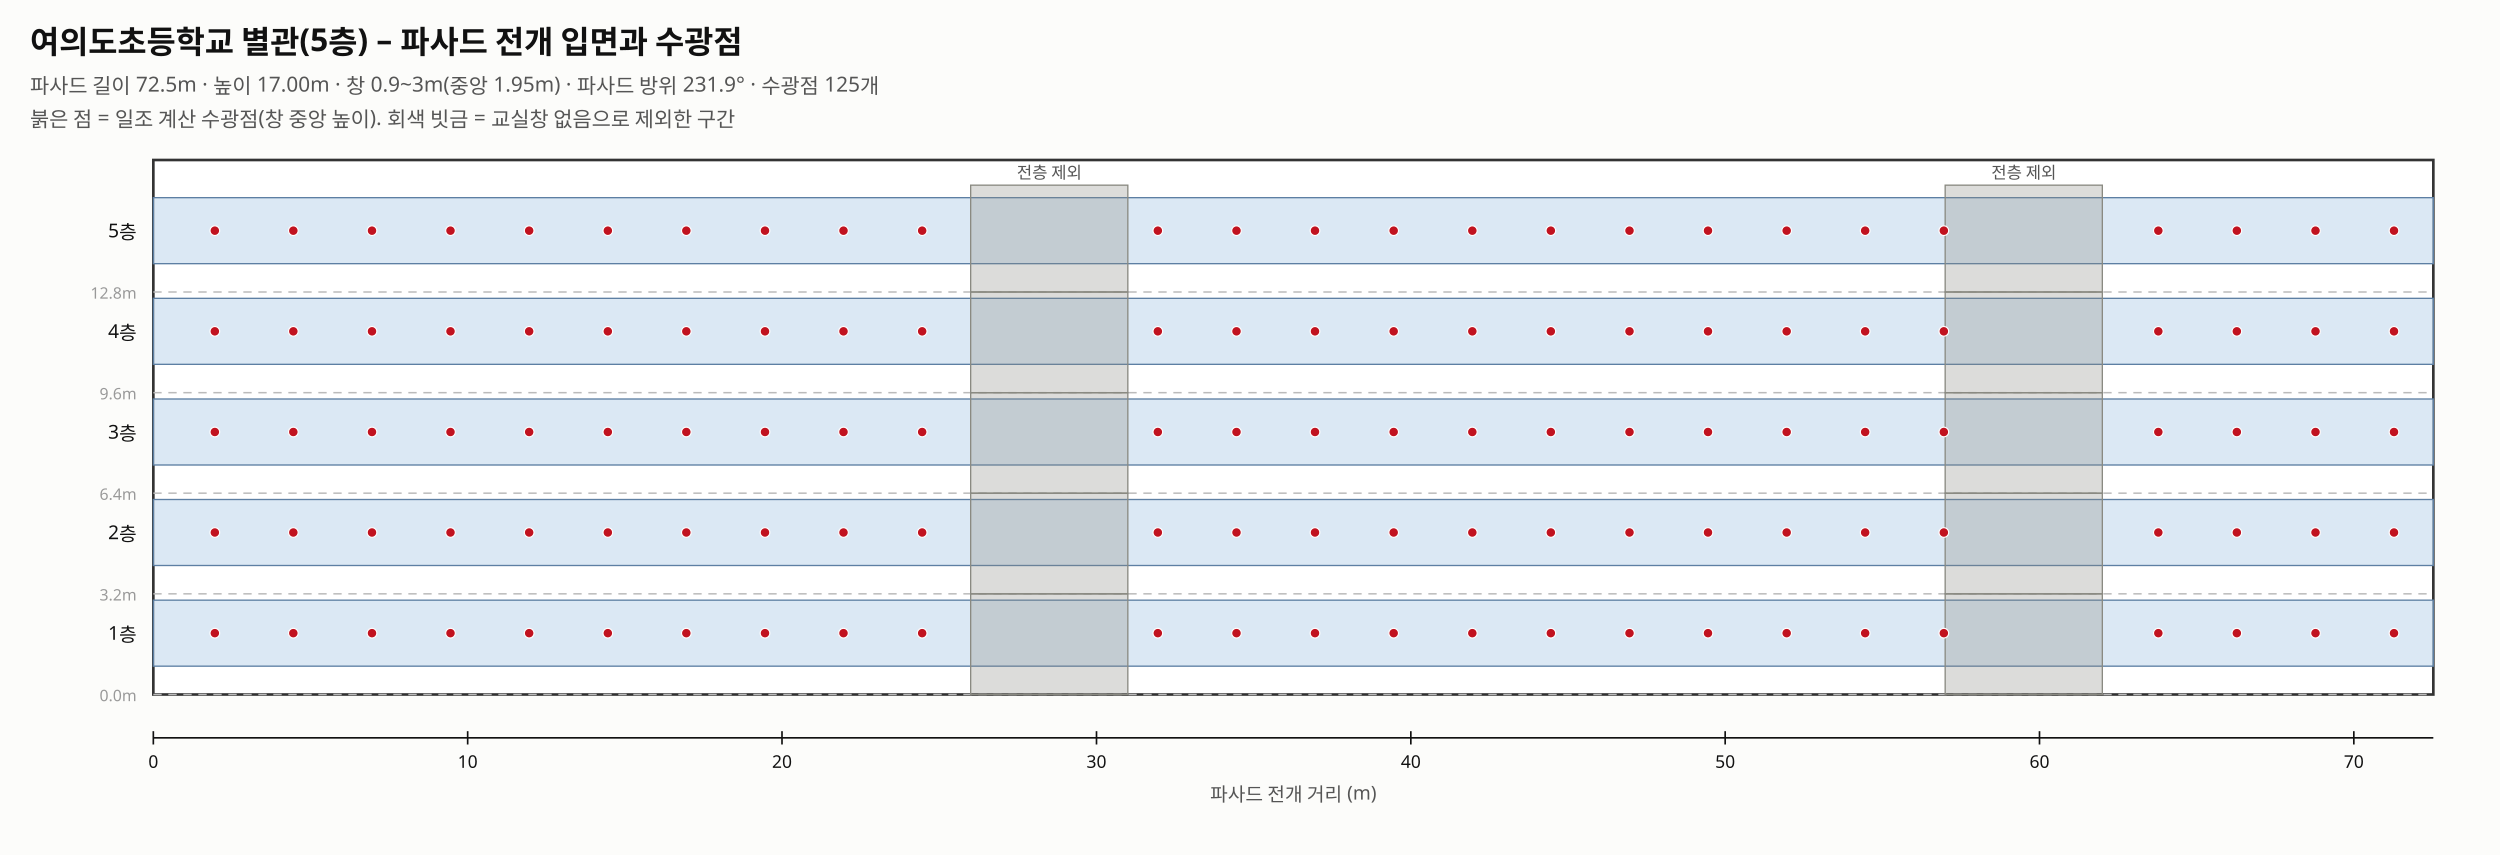
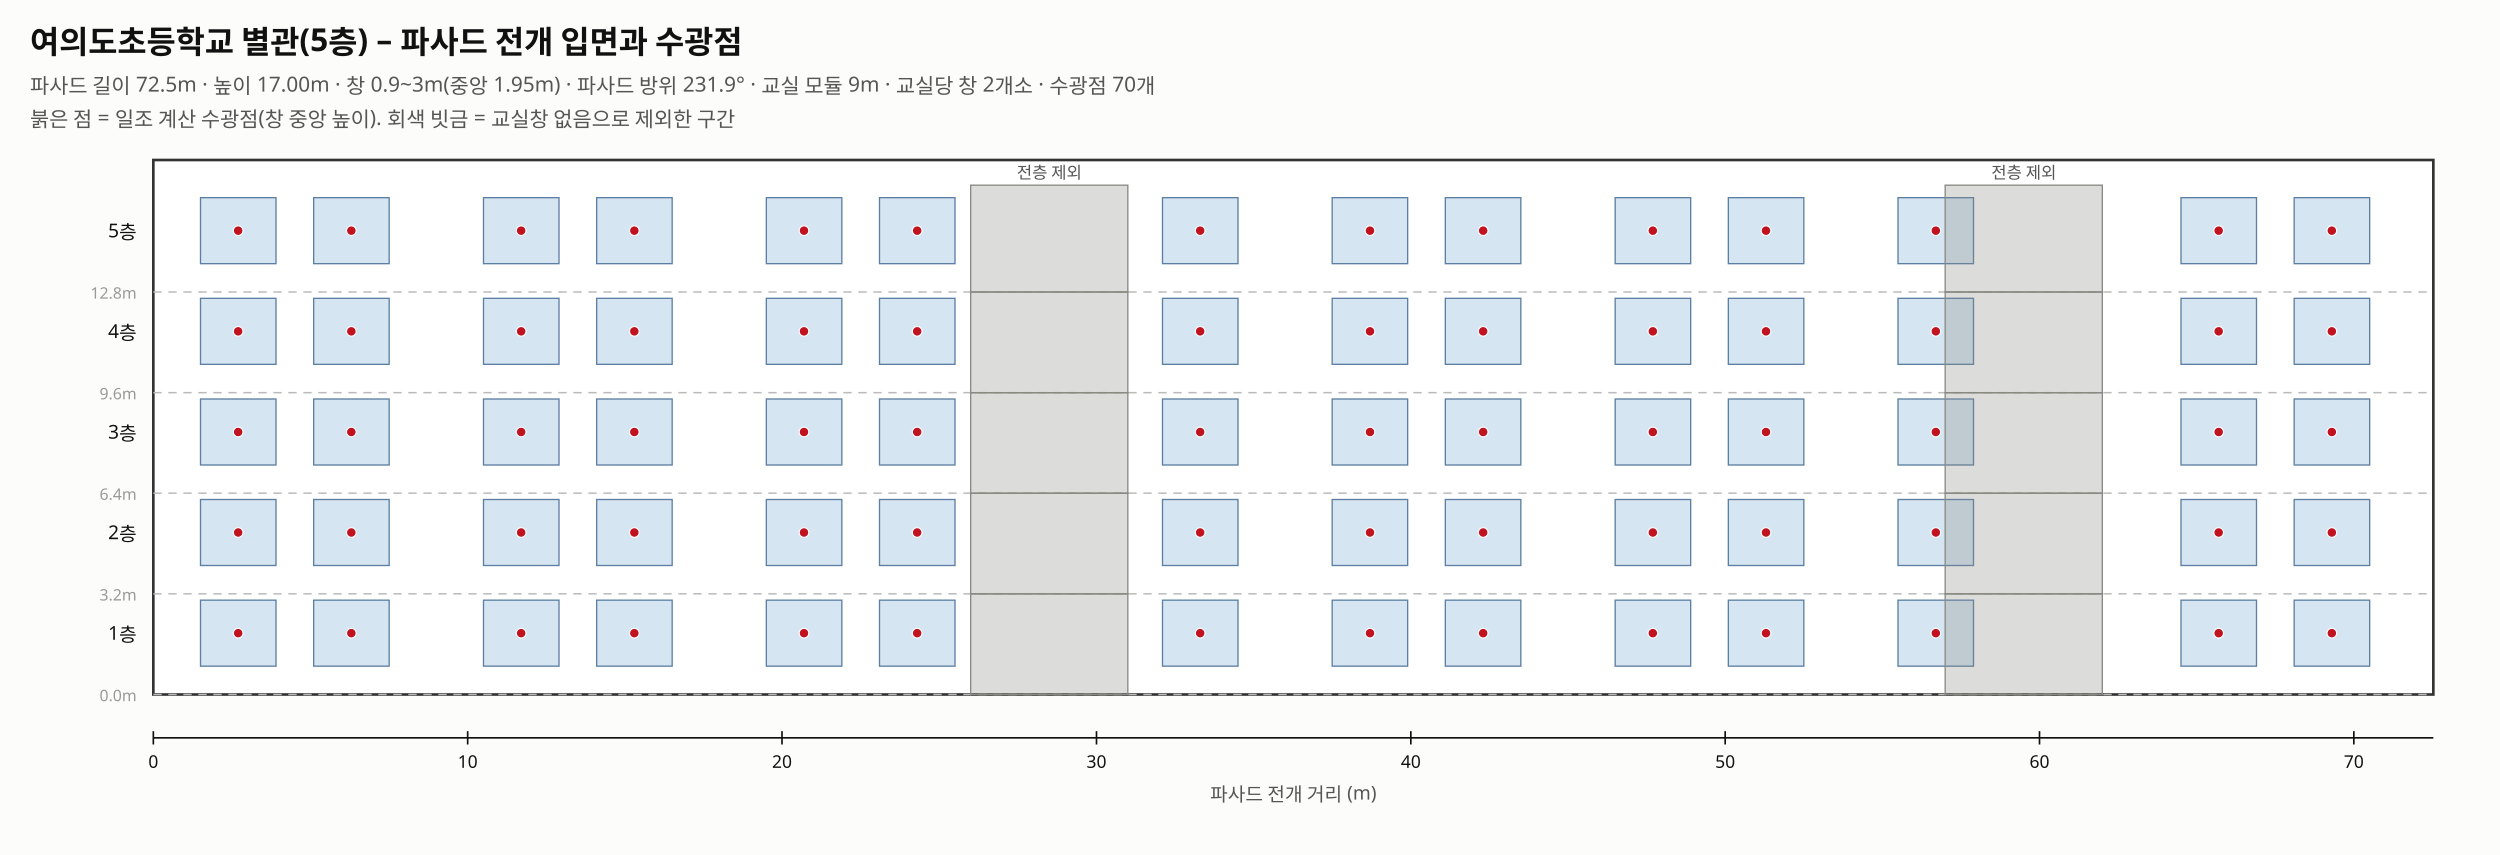
<svg xmlns="http://www.w3.org/2000/svg" width="1500" height="513" viewBox="0 0 1500 513">
  <rect width="100%" height="100%" fill="#fcfcfa" />
  <text x="18" y="32" font-family="sans-serif" font-size="19" font-weight="bold" fill="#111">여의도초등학교 별관(5층) – 파사드 전개 입면과 수광점</text>
-   <text x="18" y="56" font-family="sans-serif" font-size="12.5" fill="#555">파사드 길이 72.5m · 높이 17.00m · 창 0.9~3m(중앙 1.95m) · 파사드 방위 231.9° · 수광점 125개</text>
+   <text x="18" y="56" font-family="sans-serif" font-size="12.5" fill="#555">파사드 길이 72.5m · 높이 17.00m · 창 0.9~3m(중앙 1.95m) · 파사드 방위 231.9° · 교실 모듈 9m · 교실당 창 2개소 · 수광점 70개</text>
  <text x="18" y="76" font-family="sans-serif" font-size="12.5" fill="#555">붉은 점 = 일조 계산 수광점(창 중앙 높이). 회색 빗금 = 교실창 없음으로 제외한 구간</text>
  <rect x="92.0" y="96.0" width="1368.0" height="320.7" fill="#ffffff" stroke="#333" stroke-width="1.6" />
  <line x1="92.0" y1="416.7" x2="1460.0" y2="416.7" stroke="#bbb" stroke-width="0.9" stroke-dasharray="5 4" />
-   <rect x="92.0" y="360.1" width="1368.0" height="39.6" fill="#cfe0f0" fill-opacity="0.75" stroke="#5d7fa3" stroke-width="0.8" />
  <text x="82.0" y="383.9" font-family="sans-serif" font-size="11.5" text-anchor="end" fill="#111">1층</text>
  <text x="82.0" y="420.7" font-family="sans-serif" font-size="9.5" text-anchor="end" fill="#999">0.0m</text>
  <line x1="92.0" y1="356.3" x2="1460.0" y2="356.3" stroke="#bbb" stroke-width="0.9" stroke-dasharray="5 4" />
-   <rect x="92.0" y="299.7" width="1368.0" height="39.6" fill="#cfe0f0" fill-opacity="0.75" stroke="#5d7fa3" stroke-width="0.8" />
  <text x="82.0" y="323.5" font-family="sans-serif" font-size="11.5" text-anchor="end" fill="#111">2층</text>
  <text x="82.0" y="360.3" font-family="sans-serif" font-size="9.5" text-anchor="end" fill="#999">3.2m</text>
  <line x1="92.0" y1="295.9" x2="1460.0" y2="295.9" stroke="#bbb" stroke-width="0.9" stroke-dasharray="5 4" />
-   <rect x="92.0" y="239.4" width="1368.0" height="39.6" fill="#cfe0f0" fill-opacity="0.75" stroke="#5d7fa3" stroke-width="0.8" />
  <text x="82.0" y="263.2" font-family="sans-serif" font-size="11.5" text-anchor="end" fill="#111">3층</text>
  <text x="82.0" y="299.9" font-family="sans-serif" font-size="9.5" text-anchor="end" fill="#999">6.4m</text>
  <line x1="92.0" y1="235.6" x2="1460.0" y2="235.6" stroke="#bbb" stroke-width="0.9" stroke-dasharray="5 4" />
-   <rect x="92.0" y="179.0" width="1368.0" height="39.6" fill="#cfe0f0" fill-opacity="0.75" stroke="#5d7fa3" stroke-width="0.8" />
  <text x="82.0" y="202.8" font-family="sans-serif" font-size="11.5" text-anchor="end" fill="#111">4층</text>
  <text x="82.0" y="239.6" font-family="sans-serif" font-size="9.5" text-anchor="end" fill="#999">9.6m</text>
  <line x1="92.0" y1="175.2" x2="1460.0" y2="175.2" stroke="#bbb" stroke-width="0.9" stroke-dasharray="5 4" />
-   <rect x="92.0" y="118.6" width="1368.0" height="39.6" fill="#cfe0f0" fill-opacity="0.75" stroke="#5d7fa3" stroke-width="0.8" />
  <text x="82.0" y="142.4" font-family="sans-serif" font-size="11.5" text-anchor="end" fill="#111">5층</text>
  <text x="82.0" y="179.2" font-family="sans-serif" font-size="9.5" text-anchor="end" fill="#999">12.8m</text>
+   <rect x="120.3" y="360.1" width="45.3" height="39.6" fill="#cfe0f0" fill-opacity="0.85" stroke="#5d7fa3" stroke-width="0.8" />
+   <rect x="120.3" y="299.7" width="45.3" height="39.6" fill="#cfe0f0" fill-opacity="0.85" stroke="#5d7fa3" stroke-width="0.8" />
+   <rect x="120.3" y="239.4" width="45.3" height="39.6" fill="#cfe0f0" fill-opacity="0.85" stroke="#5d7fa3" stroke-width="0.8" />
+   <rect x="120.3" y="179.0" width="45.3" height="39.6" fill="#cfe0f0" fill-opacity="0.85" stroke="#5d7fa3" stroke-width="0.8" />
+   <rect x="120.3" y="118.6" width="45.3" height="39.6" fill="#cfe0f0" fill-opacity="0.85" stroke="#5d7fa3" stroke-width="0.8" />
+   <rect x="188.2" y="360.1" width="45.3" height="39.6" fill="#cfe0f0" fill-opacity="0.85" stroke="#5d7fa3" stroke-width="0.8" />
+   <rect x="188.2" y="299.7" width="45.3" height="39.6" fill="#cfe0f0" fill-opacity="0.85" stroke="#5d7fa3" stroke-width="0.8" />
+   <rect x="188.2" y="239.4" width="45.3" height="39.6" fill="#cfe0f0" fill-opacity="0.85" stroke="#5d7fa3" stroke-width="0.8" />
+   <rect x="188.2" y="179.0" width="45.3" height="39.6" fill="#cfe0f0" fill-opacity="0.85" stroke="#5d7fa3" stroke-width="0.8" />
+   <rect x="188.2" y="118.6" width="45.3" height="39.6" fill="#cfe0f0" fill-opacity="0.85" stroke="#5d7fa3" stroke-width="0.8" />
+   <rect x="290.1" y="360.1" width="45.3" height="39.6" fill="#cfe0f0" fill-opacity="0.85" stroke="#5d7fa3" stroke-width="0.8" />
+   <rect x="290.1" y="299.7" width="45.3" height="39.6" fill="#cfe0f0" fill-opacity="0.85" stroke="#5d7fa3" stroke-width="0.8" />
+   <rect x="290.1" y="239.4" width="45.3" height="39.6" fill="#cfe0f0" fill-opacity="0.85" stroke="#5d7fa3" stroke-width="0.8" />
+   <rect x="290.1" y="179.0" width="45.3" height="39.6" fill="#cfe0f0" fill-opacity="0.85" stroke="#5d7fa3" stroke-width="0.8" />
+   <rect x="290.1" y="118.6" width="45.3" height="39.6" fill="#cfe0f0" fill-opacity="0.85" stroke="#5d7fa3" stroke-width="0.8" />
+   <rect x="358.0" y="360.1" width="45.3" height="39.6" fill="#cfe0f0" fill-opacity="0.85" stroke="#5d7fa3" stroke-width="0.8" />
+   <rect x="358.0" y="299.7" width="45.3" height="39.6" fill="#cfe0f0" fill-opacity="0.85" stroke="#5d7fa3" stroke-width="0.8" />
+   <rect x="358.0" y="239.4" width="45.3" height="39.6" fill="#cfe0f0" fill-opacity="0.85" stroke="#5d7fa3" stroke-width="0.8" />
+   <rect x="358.0" y="179.0" width="45.3" height="39.6" fill="#cfe0f0" fill-opacity="0.85" stroke="#5d7fa3" stroke-width="0.8" />
+   <rect x="358.0" y="118.6" width="45.3" height="39.6" fill="#cfe0f0" fill-opacity="0.85" stroke="#5d7fa3" stroke-width="0.8" />
+   <rect x="459.8" y="360.1" width="45.3" height="39.6" fill="#cfe0f0" fill-opacity="0.85" stroke="#5d7fa3" stroke-width="0.8" />
+   <rect x="459.8" y="299.7" width="45.3" height="39.6" fill="#cfe0f0" fill-opacity="0.85" stroke="#5d7fa3" stroke-width="0.8" />
+   <rect x="459.8" y="239.4" width="45.3" height="39.6" fill="#cfe0f0" fill-opacity="0.85" stroke="#5d7fa3" stroke-width="0.8" />
+   <rect x="459.8" y="179.0" width="45.3" height="39.6" fill="#cfe0f0" fill-opacity="0.85" stroke="#5d7fa3" stroke-width="0.8" />
+   <rect x="459.8" y="118.6" width="45.3" height="39.6" fill="#cfe0f0" fill-opacity="0.85" stroke="#5d7fa3" stroke-width="0.8" />
+   <rect x="527.7" y="360.1" width="45.3" height="39.6" fill="#cfe0f0" fill-opacity="0.85" stroke="#5d7fa3" stroke-width="0.8" />
+   <rect x="527.7" y="299.7" width="45.3" height="39.6" fill="#cfe0f0" fill-opacity="0.85" stroke="#5d7fa3" stroke-width="0.8" />
+   <rect x="527.7" y="239.4" width="45.3" height="39.6" fill="#cfe0f0" fill-opacity="0.85" stroke="#5d7fa3" stroke-width="0.8" />
+   <rect x="527.7" y="179.0" width="45.3" height="39.6" fill="#cfe0f0" fill-opacity="0.85" stroke="#5d7fa3" stroke-width="0.8" />
+   <rect x="527.7" y="118.6" width="45.3" height="39.6" fill="#cfe0f0" fill-opacity="0.85" stroke="#5d7fa3" stroke-width="0.8" />
+   <rect x="697.5" y="360.1" width="45.3" height="39.6" fill="#cfe0f0" fill-opacity="0.85" stroke="#5d7fa3" stroke-width="0.8" />
+   <rect x="697.5" y="299.7" width="45.3" height="39.6" fill="#cfe0f0" fill-opacity="0.85" stroke="#5d7fa3" stroke-width="0.8" />
+   <rect x="697.5" y="239.4" width="45.3" height="39.6" fill="#cfe0f0" fill-opacity="0.85" stroke="#5d7fa3" stroke-width="0.8" />
+   <rect x="697.5" y="179.0" width="45.3" height="39.6" fill="#cfe0f0" fill-opacity="0.85" stroke="#5d7fa3" stroke-width="0.8" />
+   <rect x="697.5" y="118.6" width="45.3" height="39.6" fill="#cfe0f0" fill-opacity="0.85" stroke="#5d7fa3" stroke-width="0.8" />
+   <rect x="799.3" y="360.1" width="45.3" height="39.6" fill="#cfe0f0" fill-opacity="0.85" stroke="#5d7fa3" stroke-width="0.8" />
+   <rect x="799.3" y="299.7" width="45.3" height="39.6" fill="#cfe0f0" fill-opacity="0.85" stroke="#5d7fa3" stroke-width="0.8" />
+   <rect x="799.3" y="239.4" width="45.3" height="39.6" fill="#cfe0f0" fill-opacity="0.85" stroke="#5d7fa3" stroke-width="0.8" />
+   <rect x="799.3" y="179.0" width="45.3" height="39.6" fill="#cfe0f0" fill-opacity="0.85" stroke="#5d7fa3" stroke-width="0.8" />
+   <rect x="799.3" y="118.6" width="45.3" height="39.6" fill="#cfe0f0" fill-opacity="0.85" stroke="#5d7fa3" stroke-width="0.8" />
+   <rect x="867.2" y="360.1" width="45.3" height="39.6" fill="#cfe0f0" fill-opacity="0.85" stroke="#5d7fa3" stroke-width="0.8" />
+   <rect x="867.2" y="299.7" width="45.3" height="39.6" fill="#cfe0f0" fill-opacity="0.85" stroke="#5d7fa3" stroke-width="0.8" />
+   <rect x="867.2" y="239.4" width="45.3" height="39.6" fill="#cfe0f0" fill-opacity="0.85" stroke="#5d7fa3" stroke-width="0.8" />
+   <rect x="867.2" y="179.0" width="45.3" height="39.6" fill="#cfe0f0" fill-opacity="0.85" stroke="#5d7fa3" stroke-width="0.8" />
+   <rect x="867.2" y="118.6" width="45.3" height="39.6" fill="#cfe0f0" fill-opacity="0.85" stroke="#5d7fa3" stroke-width="0.8" />
+   <rect x="969.1" y="360.1" width="45.3" height="39.6" fill="#cfe0f0" fill-opacity="0.85" stroke="#5d7fa3" stroke-width="0.8" />
+   <rect x="969.1" y="299.7" width="45.3" height="39.6" fill="#cfe0f0" fill-opacity="0.85" stroke="#5d7fa3" stroke-width="0.8" />
+   <rect x="969.1" y="239.4" width="45.3" height="39.6" fill="#cfe0f0" fill-opacity="0.85" stroke="#5d7fa3" stroke-width="0.8" />
+   <rect x="969.1" y="179.0" width="45.3" height="39.6" fill="#cfe0f0" fill-opacity="0.85" stroke="#5d7fa3" stroke-width="0.8" />
+   <rect x="969.1" y="118.6" width="45.3" height="39.6" fill="#cfe0f0" fill-opacity="0.85" stroke="#5d7fa3" stroke-width="0.8" />
+   <rect x="1037.0" y="360.1" width="45.3" height="39.6" fill="#cfe0f0" fill-opacity="0.85" stroke="#5d7fa3" stroke-width="0.8" />
+   <rect x="1037.0" y="299.7" width="45.3" height="39.6" fill="#cfe0f0" fill-opacity="0.85" stroke="#5d7fa3" stroke-width="0.8" />
+   <rect x="1037.0" y="239.4" width="45.3" height="39.6" fill="#cfe0f0" fill-opacity="0.85" stroke="#5d7fa3" stroke-width="0.8" />
+   <rect x="1037.0" y="179.0" width="45.3" height="39.6" fill="#cfe0f0" fill-opacity="0.85" stroke="#5d7fa3" stroke-width="0.8" />
+   <rect x="1037.0" y="118.6" width="45.3" height="39.6" fill="#cfe0f0" fill-opacity="0.85" stroke="#5d7fa3" stroke-width="0.8" />
+   <rect x="1138.8" y="360.1" width="45.3" height="39.6" fill="#cfe0f0" fill-opacity="0.85" stroke="#5d7fa3" stroke-width="0.8" />
+   <rect x="1138.8" y="299.7" width="45.3" height="39.6" fill="#cfe0f0" fill-opacity="0.85" stroke="#5d7fa3" stroke-width="0.8" />
+   <rect x="1138.8" y="239.4" width="45.3" height="39.6" fill="#cfe0f0" fill-opacity="0.85" stroke="#5d7fa3" stroke-width="0.8" />
+   <rect x="1138.8" y="179.0" width="45.3" height="39.6" fill="#cfe0f0" fill-opacity="0.85" stroke="#5d7fa3" stroke-width="0.8" />
+   <rect x="1138.8" y="118.6" width="45.3" height="39.6" fill="#cfe0f0" fill-opacity="0.85" stroke="#5d7fa3" stroke-width="0.8" />
+   <rect x="1308.6" y="360.1" width="45.3" height="39.6" fill="#cfe0f0" fill-opacity="0.85" stroke="#5d7fa3" stroke-width="0.8" />
+   <rect x="1308.6" y="299.7" width="45.3" height="39.6" fill="#cfe0f0" fill-opacity="0.85" stroke="#5d7fa3" stroke-width="0.8" />
+   <rect x="1308.6" y="239.4" width="45.3" height="39.6" fill="#cfe0f0" fill-opacity="0.85" stroke="#5d7fa3" stroke-width="0.8" />
+   <rect x="1308.6" y="179.0" width="45.3" height="39.6" fill="#cfe0f0" fill-opacity="0.85" stroke="#5d7fa3" stroke-width="0.8" />
+   <rect x="1308.6" y="118.6" width="45.3" height="39.6" fill="#cfe0f0" fill-opacity="0.85" stroke="#5d7fa3" stroke-width="0.8" />
+   <rect x="1376.5" y="360.1" width="45.3" height="39.6" fill="#cfe0f0" fill-opacity="0.85" stroke="#5d7fa3" stroke-width="0.8" />
+   <rect x="1376.5" y="299.7" width="45.3" height="39.6" fill="#cfe0f0" fill-opacity="0.85" stroke="#5d7fa3" stroke-width="0.8" />
+   <rect x="1376.5" y="239.4" width="45.3" height="39.6" fill="#cfe0f0" fill-opacity="0.85" stroke="#5d7fa3" stroke-width="0.8" />
+   <rect x="1376.5" y="179.0" width="45.3" height="39.6" fill="#cfe0f0" fill-opacity="0.85" stroke="#5d7fa3" stroke-width="0.8" />
+   <rect x="1376.5" y="118.6" width="45.3" height="39.6" fill="#cfe0f0" fill-opacity="0.85" stroke="#5d7fa3" stroke-width="0.8" />
  <rect x="582.4" y="356.3" width="94.3" height="60.4" fill="#8a8a82" fill-opacity="0.30" stroke="#8a8a82" stroke-width="0.8" />
  <rect x="582.4" y="295.9" width="94.3" height="60.4" fill="#8a8a82" fill-opacity="0.30" stroke="#8a8a82" stroke-width="0.8" />
  <rect x="582.4" y="235.6" width="94.3" height="60.4" fill="#8a8a82" fill-opacity="0.30" stroke="#8a8a82" stroke-width="0.8" />
  <rect x="582.4" y="175.2" width="94.3" height="60.4" fill="#8a8a82" fill-opacity="0.30" stroke="#8a8a82" stroke-width="0.8" />
  <rect x="582.4" y="111.1" width="94.3" height="64.1" fill="#8a8a82" fill-opacity="0.30" stroke="#8a8a82" stroke-width="0.8" />
  <text x="629.6" y="107.1" font-family="sans-serif" font-size="10" text-anchor="middle" fill="#555">전층 제외</text>
  <rect x="1167.1" y="356.3" width="94.3" height="60.4" fill="#8a8a82" fill-opacity="0.30" stroke="#8a8a82" stroke-width="0.8" />
  <rect x="1167.1" y="295.9" width="94.3" height="60.4" fill="#8a8a82" fill-opacity="0.30" stroke="#8a8a82" stroke-width="0.8" />
  <rect x="1167.1" y="235.6" width="94.3" height="60.4" fill="#8a8a82" fill-opacity="0.30" stroke="#8a8a82" stroke-width="0.8" />
  <rect x="1167.1" y="175.2" width="94.3" height="60.4" fill="#8a8a82" fill-opacity="0.30" stroke="#8a8a82" stroke-width="0.8" />
  <rect x="1167.1" y="111.1" width="94.3" height="64.1" fill="#8a8a82" fill-opacity="0.30" stroke="#8a8a82" stroke-width="0.8" />
  <text x="1214.3" y="107.1" font-family="sans-serif" font-size="10" text-anchor="middle" fill="#555">전층 제외</text>
-   <circle cx="1166.3" cy="379.9" r="2.9" fill="#c1121f" stroke="#fff" stroke-width="0.7" />
-   <circle cx="1166.3" cy="319.5" r="2.9" fill="#c1121f" stroke="#fff" stroke-width="0.7" />
-   <circle cx="1166.3" cy="259.2" r="2.9" fill="#c1121f" stroke="#fff" stroke-width="0.7" />
-   <circle cx="1166.3" cy="198.8" r="2.9" fill="#c1121f" stroke="#fff" stroke-width="0.7" />
-   <circle cx="1166.3" cy="138.4" r="2.9" fill="#c1121f" stroke="#fff" stroke-width="0.7" />
-   <circle cx="1119.1" cy="379.9" r="2.9" fill="#c1121f" stroke="#fff" stroke-width="0.7" />
-   <circle cx="1119.1" cy="319.5" r="2.9" fill="#c1121f" stroke="#fff" stroke-width="0.7" />
-   <circle cx="1119.1" cy="259.2" r="2.9" fill="#c1121f" stroke="#fff" stroke-width="0.7" />
-   <circle cx="1119.1" cy="198.8" r="2.9" fill="#c1121f" stroke="#fff" stroke-width="0.7" />
-   <circle cx="1119.1" cy="138.4" r="2.9" fill="#c1121f" stroke="#fff" stroke-width="0.7" />
-   <circle cx="1072.0" cy="379.9" r="2.9" fill="#c1121f" stroke="#fff" stroke-width="0.7" />
-   <circle cx="1072.0" cy="319.5" r="2.9" fill="#c1121f" stroke="#fff" stroke-width="0.7" />
-   <circle cx="1072.0" cy="259.2" r="2.9" fill="#c1121f" stroke="#fff" stroke-width="0.7" />
-   <circle cx="1072.0" cy="198.8" r="2.9" fill="#c1121f" stroke="#fff" stroke-width="0.7" />
-   <circle cx="1072.0" cy="138.4" r="2.9" fill="#c1121f" stroke="#fff" stroke-width="0.7" />
-   <circle cx="1024.8" cy="379.9" r="2.9" fill="#c1121f" stroke="#fff" stroke-width="0.7" />
-   <circle cx="1024.8" cy="319.5" r="2.9" fill="#c1121f" stroke="#fff" stroke-width="0.7" />
-   <circle cx="1024.8" cy="259.2" r="2.9" fill="#c1121f" stroke="#fff" stroke-width="0.7" />
-   <circle cx="1024.8" cy="198.8" r="2.9" fill="#c1121f" stroke="#fff" stroke-width="0.7" />
-   <circle cx="1024.8" cy="138.4" r="2.9" fill="#c1121f" stroke="#fff" stroke-width="0.7" />
-   <circle cx="977.7" cy="379.9" r="2.9" fill="#c1121f" stroke="#fff" stroke-width="0.7" />
-   <circle cx="977.7" cy="319.5" r="2.9" fill="#c1121f" stroke="#fff" stroke-width="0.7" />
-   <circle cx="977.7" cy="259.2" r="2.9" fill="#c1121f" stroke="#fff" stroke-width="0.7" />
-   <circle cx="977.7" cy="198.8" r="2.9" fill="#c1121f" stroke="#fff" stroke-width="0.7" />
-   <circle cx="977.7" cy="138.4" r="2.9" fill="#c1121f" stroke="#fff" stroke-width="0.7" />
-   <circle cx="930.5" cy="379.9" r="2.9" fill="#c1121f" stroke="#fff" stroke-width="0.7" />
-   <circle cx="930.5" cy="319.5" r="2.9" fill="#c1121f" stroke="#fff" stroke-width="0.7" />
-   <circle cx="930.5" cy="259.2" r="2.9" fill="#c1121f" stroke="#fff" stroke-width="0.7" />
-   <circle cx="930.5" cy="198.8" r="2.9" fill="#c1121f" stroke="#fff" stroke-width="0.7" />
-   <circle cx="930.5" cy="138.4" r="2.9" fill="#c1121f" stroke="#fff" stroke-width="0.7" />
-   <circle cx="883.4" cy="379.9" r="2.9" fill="#c1121f" stroke="#fff" stroke-width="0.7" />
-   <circle cx="883.4" cy="319.5" r="2.9" fill="#c1121f" stroke="#fff" stroke-width="0.7" />
-   <circle cx="883.4" cy="259.2" r="2.9" fill="#c1121f" stroke="#fff" stroke-width="0.7" />
-   <circle cx="883.4" cy="198.8" r="2.9" fill="#c1121f" stroke="#fff" stroke-width="0.7" />
-   <circle cx="883.4" cy="138.4" r="2.9" fill="#c1121f" stroke="#fff" stroke-width="0.7" />
-   <circle cx="836.2" cy="379.9" r="2.9" fill="#c1121f" stroke="#fff" stroke-width="0.7" />
-   <circle cx="836.2" cy="319.5" r="2.9" fill="#c1121f" stroke="#fff" stroke-width="0.7" />
-   <circle cx="836.2" cy="259.2" r="2.9" fill="#c1121f" stroke="#fff" stroke-width="0.7" />
-   <circle cx="836.2" cy="198.8" r="2.9" fill="#c1121f" stroke="#fff" stroke-width="0.7" />
-   <circle cx="836.2" cy="138.4" r="2.9" fill="#c1121f" stroke="#fff" stroke-width="0.7" />
-   <circle cx="789.0" cy="379.9" r="2.9" fill="#c1121f" stroke="#fff" stroke-width="0.7" />
-   <circle cx="789.0" cy="319.5" r="2.9" fill="#c1121f" stroke="#fff" stroke-width="0.7" />
-   <circle cx="789.0" cy="259.2" r="2.9" fill="#c1121f" stroke="#fff" stroke-width="0.7" />
-   <circle cx="789.0" cy="198.8" r="2.9" fill="#c1121f" stroke="#fff" stroke-width="0.7" />
-   <circle cx="789.0" cy="138.4" r="2.9" fill="#c1121f" stroke="#fff" stroke-width="0.7" />
-   <circle cx="741.9" cy="379.9" r="2.9" fill="#c1121f" stroke="#fff" stroke-width="0.7" />
-   <circle cx="741.9" cy="319.5" r="2.9" fill="#c1121f" stroke="#fff" stroke-width="0.7" />
-   <circle cx="741.9" cy="259.2" r="2.9" fill="#c1121f" stroke="#fff" stroke-width="0.7" />
-   <circle cx="741.9" cy="198.8" r="2.9" fill="#c1121f" stroke="#fff" stroke-width="0.7" />
-   <circle cx="741.9" cy="138.4" r="2.9" fill="#c1121f" stroke="#fff" stroke-width="0.7" />
-   <circle cx="694.7" cy="379.9" r="2.9" fill="#c1121f" stroke="#fff" stroke-width="0.7" />
-   <circle cx="694.7" cy="319.5" r="2.9" fill="#c1121f" stroke="#fff" stroke-width="0.7" />
-   <circle cx="694.7" cy="259.2" r="2.9" fill="#c1121f" stroke="#fff" stroke-width="0.7" />
-   <circle cx="694.7" cy="198.8" r="2.9" fill="#c1121f" stroke="#fff" stroke-width="0.7" />
-   <circle cx="694.7" cy="138.4" r="2.9" fill="#c1121f" stroke="#fff" stroke-width="0.7" />
-   <circle cx="553.3" cy="379.9" r="2.9" fill="#c1121f" stroke="#fff" stroke-width="0.7" />
-   <circle cx="553.3" cy="319.5" r="2.9" fill="#c1121f" stroke="#fff" stroke-width="0.7" />
-   <circle cx="553.3" cy="259.2" r="2.9" fill="#c1121f" stroke="#fff" stroke-width="0.7" />
-   <circle cx="553.3" cy="198.8" r="2.9" fill="#c1121f" stroke="#fff" stroke-width="0.7" />
-   <circle cx="553.3" cy="138.4" r="2.9" fill="#c1121f" stroke="#fff" stroke-width="0.7" />
-   <circle cx="506.1" cy="379.9" r="2.9" fill="#c1121f" stroke="#fff" stroke-width="0.7" />
-   <circle cx="506.1" cy="319.5" r="2.9" fill="#c1121f" stroke="#fff" stroke-width="0.7" />
-   <circle cx="506.1" cy="259.2" r="2.9" fill="#c1121f" stroke="#fff" stroke-width="0.7" />
-   <circle cx="506.1" cy="198.8" r="2.9" fill="#c1121f" stroke="#fff" stroke-width="0.7" />
-   <circle cx="506.1" cy="138.4" r="2.9" fill="#c1121f" stroke="#fff" stroke-width="0.7" />
-   <circle cx="459.0" cy="379.9" r="2.9" fill="#c1121f" stroke="#fff" stroke-width="0.7" />
-   <circle cx="459.0" cy="319.5" r="2.9" fill="#c1121f" stroke="#fff" stroke-width="0.7" />
-   <circle cx="459.0" cy="259.2" r="2.9" fill="#c1121f" stroke="#fff" stroke-width="0.7" />
-   <circle cx="459.0" cy="198.8" r="2.9" fill="#c1121f" stroke="#fff" stroke-width="0.7" />
-   <circle cx="459.0" cy="138.4" r="2.9" fill="#c1121f" stroke="#fff" stroke-width="0.7" />
-   <circle cx="411.8" cy="379.9" r="2.9" fill="#c1121f" stroke="#fff" stroke-width="0.7" />
-   <circle cx="411.8" cy="319.5" r="2.9" fill="#c1121f" stroke="#fff" stroke-width="0.7" />
-   <circle cx="411.8" cy="259.2" r="2.9" fill="#c1121f" stroke="#fff" stroke-width="0.7" />
-   <circle cx="411.8" cy="198.8" r="2.9" fill="#c1121f" stroke="#fff" stroke-width="0.7" />
-   <circle cx="411.8" cy="138.4" r="2.9" fill="#c1121f" stroke="#fff" stroke-width="0.7" />
-   <circle cx="364.7" cy="379.9" r="2.9" fill="#c1121f" stroke="#fff" stroke-width="0.7" />
-   <circle cx="364.7" cy="319.5" r="2.9" fill="#c1121f" stroke="#fff" stroke-width="0.7" />
-   <circle cx="364.7" cy="259.2" r="2.9" fill="#c1121f" stroke="#fff" stroke-width="0.7" />
-   <circle cx="364.7" cy="198.8" r="2.9" fill="#c1121f" stroke="#fff" stroke-width="0.7" />
-   <circle cx="364.7" cy="138.4" r="2.9" fill="#c1121f" stroke="#fff" stroke-width="0.7" />
-   <circle cx="317.5" cy="379.9" r="2.9" fill="#c1121f" stroke="#fff" stroke-width="0.7" />
-   <circle cx="317.5" cy="319.5" r="2.9" fill="#c1121f" stroke="#fff" stroke-width="0.7" />
-   <circle cx="317.5" cy="259.2" r="2.9" fill="#c1121f" stroke="#fff" stroke-width="0.7" />
-   <circle cx="317.5" cy="198.8" r="2.9" fill="#c1121f" stroke="#fff" stroke-width="0.7" />
-   <circle cx="317.5" cy="138.4" r="2.9" fill="#c1121f" stroke="#fff" stroke-width="0.7" />
-   <circle cx="270.3" cy="379.9" r="2.9" fill="#c1121f" stroke="#fff" stroke-width="0.7" />
-   <circle cx="270.3" cy="319.5" r="2.9" fill="#c1121f" stroke="#fff" stroke-width="0.7" />
-   <circle cx="270.3" cy="259.2" r="2.9" fill="#c1121f" stroke="#fff" stroke-width="0.7" />
-   <circle cx="270.3" cy="198.8" r="2.9" fill="#c1121f" stroke="#fff" stroke-width="0.7" />
-   <circle cx="270.3" cy="138.4" r="2.9" fill="#c1121f" stroke="#fff" stroke-width="0.7" />
-   <circle cx="223.2" cy="379.9" r="2.9" fill="#c1121f" stroke="#fff" stroke-width="0.7" />
-   <circle cx="223.2" cy="319.5" r="2.9" fill="#c1121f" stroke="#fff" stroke-width="0.7" />
-   <circle cx="223.2" cy="259.2" r="2.9" fill="#c1121f" stroke="#fff" stroke-width="0.7" />
-   <circle cx="223.2" cy="198.8" r="2.9" fill="#c1121f" stroke="#fff" stroke-width="0.7" />
-   <circle cx="223.2" cy="138.4" r="2.9" fill="#c1121f" stroke="#fff" stroke-width="0.7" />
-   <circle cx="176.0" cy="379.9" r="2.9" fill="#c1121f" stroke="#fff" stroke-width="0.7" />
-   <circle cx="176.0" cy="319.5" r="2.9" fill="#c1121f" stroke="#fff" stroke-width="0.7" />
-   <circle cx="176.0" cy="259.2" r="2.9" fill="#c1121f" stroke="#fff" stroke-width="0.7" />
-   <circle cx="176.0" cy="198.8" r="2.9" fill="#c1121f" stroke="#fff" stroke-width="0.7" />
-   <circle cx="176.0" cy="138.4" r="2.9" fill="#c1121f" stroke="#fff" stroke-width="0.7" />
-   <circle cx="128.9" cy="379.9" r="2.9" fill="#c1121f" stroke="#fff" stroke-width="0.7" />
-   <circle cx="128.9" cy="319.5" r="2.9" fill="#c1121f" stroke="#fff" stroke-width="0.7" />
-   <circle cx="128.9" cy="259.2" r="2.9" fill="#c1121f" stroke="#fff" stroke-width="0.7" />
-   <circle cx="128.9" cy="198.8" r="2.9" fill="#c1121f" stroke="#fff" stroke-width="0.7" />
-   <circle cx="128.9" cy="138.4" r="2.9" fill="#c1121f" stroke="#fff" stroke-width="0.7" />
-   <circle cx="1436.4" cy="379.9" r="2.9" fill="#c1121f" stroke="#fff" stroke-width="0.7" />
-   <circle cx="1436.4" cy="319.5" r="2.9" fill="#c1121f" stroke="#fff" stroke-width="0.7" />
-   <circle cx="1436.4" cy="259.2" r="2.9" fill="#c1121f" stroke="#fff" stroke-width="0.7" />
-   <circle cx="1436.4" cy="198.8" r="2.9" fill="#c1121f" stroke="#fff" stroke-width="0.7" />
-   <circle cx="1436.4" cy="138.4" r="2.9" fill="#c1121f" stroke="#fff" stroke-width="0.7" />
-   <circle cx="1389.3" cy="379.9" r="2.9" fill="#c1121f" stroke="#fff" stroke-width="0.7" />
-   <circle cx="1389.3" cy="319.5" r="2.9" fill="#c1121f" stroke="#fff" stroke-width="0.7" />
-   <circle cx="1389.3" cy="259.2" r="2.9" fill="#c1121f" stroke="#fff" stroke-width="0.7" />
-   <circle cx="1389.3" cy="198.8" r="2.9" fill="#c1121f" stroke="#fff" stroke-width="0.7" />
-   <circle cx="1389.3" cy="138.4" r="2.9" fill="#c1121f" stroke="#fff" stroke-width="0.7" />
-   <circle cx="1342.1" cy="379.9" r="2.9" fill="#c1121f" stroke="#fff" stroke-width="0.7" />
-   <circle cx="1342.1" cy="319.5" r="2.9" fill="#c1121f" stroke="#fff" stroke-width="0.7" />
-   <circle cx="1342.1" cy="259.2" r="2.9" fill="#c1121f" stroke="#fff" stroke-width="0.7" />
-   <circle cx="1342.1" cy="198.8" r="2.9" fill="#c1121f" stroke="#fff" stroke-width="0.7" />
-   <circle cx="1342.1" cy="138.4" r="2.9" fill="#c1121f" stroke="#fff" stroke-width="0.7" />
-   <circle cx="1295.0" cy="379.9" r="2.9" fill="#c1121f" stroke="#fff" stroke-width="0.7" />
-   <circle cx="1295.0" cy="319.5" r="2.9" fill="#c1121f" stroke="#fff" stroke-width="0.7" />
-   <circle cx="1295.0" cy="259.2" r="2.9" fill="#c1121f" stroke="#fff" stroke-width="0.7" />
-   <circle cx="1295.0" cy="198.8" r="2.9" fill="#c1121f" stroke="#fff" stroke-width="0.7" />
-   <circle cx="1295.0" cy="138.4" r="2.9" fill="#c1121f" stroke="#fff" stroke-width="0.7" />
+   <circle cx="142.9" cy="379.9" r="2.9" fill="#c1121f" stroke="#fff" stroke-width="0.7" />
+   <circle cx="142.9" cy="319.5" r="2.9" fill="#c1121f" stroke="#fff" stroke-width="0.7" />
+   <circle cx="142.9" cy="259.2" r="2.9" fill="#c1121f" stroke="#fff" stroke-width="0.7" />
+   <circle cx="142.9" cy="198.8" r="2.9" fill="#c1121f" stroke="#fff" stroke-width="0.7" />
+   <circle cx="142.9" cy="138.4" r="2.9" fill="#c1121f" stroke="#fff" stroke-width="0.7" />
+   <circle cx="210.8" cy="379.9" r="2.9" fill="#c1121f" stroke="#fff" stroke-width="0.7" />
+   <circle cx="210.8" cy="319.5" r="2.9" fill="#c1121f" stroke="#fff" stroke-width="0.7" />
+   <circle cx="210.8" cy="259.2" r="2.9" fill="#c1121f" stroke="#fff" stroke-width="0.7" />
+   <circle cx="210.8" cy="198.8" r="2.9" fill="#c1121f" stroke="#fff" stroke-width="0.7" />
+   <circle cx="210.8" cy="138.4" r="2.9" fill="#c1121f" stroke="#fff" stroke-width="0.7" />
+   <circle cx="312.7" cy="379.9" r="2.9" fill="#c1121f" stroke="#fff" stroke-width="0.7" />
+   <circle cx="312.7" cy="319.5" r="2.9" fill="#c1121f" stroke="#fff" stroke-width="0.7" />
+   <circle cx="312.7" cy="259.2" r="2.9" fill="#c1121f" stroke="#fff" stroke-width="0.7" />
+   <circle cx="312.7" cy="198.8" r="2.9" fill="#c1121f" stroke="#fff" stroke-width="0.7" />
+   <circle cx="312.7" cy="138.4" r="2.9" fill="#c1121f" stroke="#fff" stroke-width="0.7" />
+   <circle cx="380.6" cy="379.9" r="2.9" fill="#c1121f" stroke="#fff" stroke-width="0.7" />
+   <circle cx="380.6" cy="319.5" r="2.9" fill="#c1121f" stroke="#fff" stroke-width="0.7" />
+   <circle cx="380.6" cy="259.2" r="2.9" fill="#c1121f" stroke="#fff" stroke-width="0.7" />
+   <circle cx="380.6" cy="198.8" r="2.9" fill="#c1121f" stroke="#fff" stroke-width="0.7" />
+   <circle cx="380.6" cy="138.4" r="2.9" fill="#c1121f" stroke="#fff" stroke-width="0.7" />
+   <circle cx="482.4" cy="379.9" r="2.9" fill="#c1121f" stroke="#fff" stroke-width="0.7" />
+   <circle cx="482.4" cy="319.5" r="2.9" fill="#c1121f" stroke="#fff" stroke-width="0.7" />
+   <circle cx="482.4" cy="259.2" r="2.9" fill="#c1121f" stroke="#fff" stroke-width="0.7" />
+   <circle cx="482.4" cy="198.8" r="2.9" fill="#c1121f" stroke="#fff" stroke-width="0.7" />
+   <circle cx="482.4" cy="138.4" r="2.9" fill="#c1121f" stroke="#fff" stroke-width="0.7" />
+   <circle cx="550.3" cy="379.9" r="2.9" fill="#c1121f" stroke="#fff" stroke-width="0.7" />
+   <circle cx="550.3" cy="319.5" r="2.9" fill="#c1121f" stroke="#fff" stroke-width="0.7" />
+   <circle cx="550.3" cy="259.2" r="2.9" fill="#c1121f" stroke="#fff" stroke-width="0.7" />
+   <circle cx="550.3" cy="198.8" r="2.9" fill="#c1121f" stroke="#fff" stroke-width="0.7" />
+   <circle cx="550.3" cy="138.4" r="2.9" fill="#c1121f" stroke="#fff" stroke-width="0.7" />
+   <circle cx="720.1" cy="379.9" r="2.9" fill="#c1121f" stroke="#fff" stroke-width="0.7" />
+   <circle cx="720.1" cy="319.5" r="2.9" fill="#c1121f" stroke="#fff" stroke-width="0.7" />
+   <circle cx="720.1" cy="259.2" r="2.9" fill="#c1121f" stroke="#fff" stroke-width="0.7" />
+   <circle cx="720.1" cy="198.8" r="2.9" fill="#c1121f" stroke="#fff" stroke-width="0.7" />
+   <circle cx="720.1" cy="138.4" r="2.9" fill="#c1121f" stroke="#fff" stroke-width="0.7" />
+   <circle cx="822.0" cy="379.9" r="2.9" fill="#c1121f" stroke="#fff" stroke-width="0.7" />
+   <circle cx="822.0" cy="319.5" r="2.9" fill="#c1121f" stroke="#fff" stroke-width="0.7" />
+   <circle cx="822.0" cy="259.2" r="2.9" fill="#c1121f" stroke="#fff" stroke-width="0.7" />
+   <circle cx="822.0" cy="198.8" r="2.9" fill="#c1121f" stroke="#fff" stroke-width="0.7" />
+   <circle cx="822.0" cy="138.4" r="2.9" fill="#c1121f" stroke="#fff" stroke-width="0.7" />
+   <circle cx="889.9" cy="379.9" r="2.9" fill="#c1121f" stroke="#fff" stroke-width="0.7" />
+   <circle cx="889.9" cy="319.5" r="2.9" fill="#c1121f" stroke="#fff" stroke-width="0.7" />
+   <circle cx="889.9" cy="259.2" r="2.9" fill="#c1121f" stroke="#fff" stroke-width="0.7" />
+   <circle cx="889.9" cy="198.8" r="2.9" fill="#c1121f" stroke="#fff" stroke-width="0.7" />
+   <circle cx="889.9" cy="138.4" r="2.9" fill="#c1121f" stroke="#fff" stroke-width="0.7" />
+   <circle cx="991.7" cy="379.9" r="2.9" fill="#c1121f" stroke="#fff" stroke-width="0.7" />
+   <circle cx="991.7" cy="319.5" r="2.9" fill="#c1121f" stroke="#fff" stroke-width="0.7" />
+   <circle cx="991.7" cy="259.2" r="2.9" fill="#c1121f" stroke="#fff" stroke-width="0.7" />
+   <circle cx="991.7" cy="198.8" r="2.9" fill="#c1121f" stroke="#fff" stroke-width="0.7" />
+   <circle cx="991.7" cy="138.4" r="2.9" fill="#c1121f" stroke="#fff" stroke-width="0.7" />
+   <circle cx="1059.6" cy="379.9" r="2.9" fill="#c1121f" stroke="#fff" stroke-width="0.7" />
+   <circle cx="1059.6" cy="319.5" r="2.9" fill="#c1121f" stroke="#fff" stroke-width="0.7" />
+   <circle cx="1059.6" cy="259.2" r="2.9" fill="#c1121f" stroke="#fff" stroke-width="0.7" />
+   <circle cx="1059.6" cy="198.8" r="2.9" fill="#c1121f" stroke="#fff" stroke-width="0.7" />
+   <circle cx="1059.6" cy="138.4" r="2.9" fill="#c1121f" stroke="#fff" stroke-width="0.7" />
+   <circle cx="1161.5" cy="379.9" r="2.9" fill="#c1121f" stroke="#fff" stroke-width="0.7" />
+   <circle cx="1161.5" cy="319.5" r="2.9" fill="#c1121f" stroke="#fff" stroke-width="0.7" />
+   <circle cx="1161.5" cy="259.2" r="2.9" fill="#c1121f" stroke="#fff" stroke-width="0.7" />
+   <circle cx="1161.5" cy="198.8" r="2.9" fill="#c1121f" stroke="#fff" stroke-width="0.7" />
+   <circle cx="1161.5" cy="138.4" r="2.9" fill="#c1121f" stroke="#fff" stroke-width="0.7" />
+   <circle cx="1331.2" cy="379.9" r="2.9" fill="#c1121f" stroke="#fff" stroke-width="0.7" />
+   <circle cx="1331.2" cy="319.5" r="2.9" fill="#c1121f" stroke="#fff" stroke-width="0.7" />
+   <circle cx="1331.2" cy="259.2" r="2.9" fill="#c1121f" stroke="#fff" stroke-width="0.7" />
+   <circle cx="1331.2" cy="198.8" r="2.9" fill="#c1121f" stroke="#fff" stroke-width="0.7" />
+   <circle cx="1331.2" cy="138.4" r="2.9" fill="#c1121f" stroke="#fff" stroke-width="0.7" />
+   <circle cx="1399.1" cy="379.9" r="2.9" fill="#c1121f" stroke="#fff" stroke-width="0.7" />
+   <circle cx="1399.1" cy="319.5" r="2.9" fill="#c1121f" stroke="#fff" stroke-width="0.7" />
+   <circle cx="1399.1" cy="259.2" r="2.9" fill="#c1121f" stroke="#fff" stroke-width="0.7" />
+   <circle cx="1399.1" cy="198.8" r="2.9" fill="#c1121f" stroke="#fff" stroke-width="0.7" />
+   <circle cx="1399.1" cy="138.4" r="2.9" fill="#c1121f" stroke="#fff" stroke-width="0.7" />
  <line x1="92.0" y1="442.7" x2="1460.0" y2="442.7" stroke="#111" stroke-width="1" />
  <line x1="92.0" y1="438.7" x2="92.0" y2="446.7" stroke="#111" stroke-width="1" />
  <text x="92.0" y="460.7" font-family="sans-serif" font-size="10.5" text-anchor="middle" fill="#111">0</text>
  <line x1="280.6" y1="438.7" x2="280.6" y2="446.7" stroke="#111" stroke-width="1" />
  <text x="280.6" y="460.7" font-family="sans-serif" font-size="10.5" text-anchor="middle" fill="#111">10</text>
  <line x1="469.2" y1="438.7" x2="469.2" y2="446.7" stroke="#111" stroke-width="1" />
  <text x="469.2" y="460.7" font-family="sans-serif" font-size="10.5" text-anchor="middle" fill="#111">20</text>
  <line x1="657.9" y1="438.7" x2="657.9" y2="446.7" stroke="#111" stroke-width="1" />
  <text x="657.9" y="460.7" font-family="sans-serif" font-size="10.5" text-anchor="middle" fill="#111">30</text>
  <line x1="846.5" y1="438.7" x2="846.5" y2="446.7" stroke="#111" stroke-width="1" />
  <text x="846.5" y="460.7" font-family="sans-serif" font-size="10.5" text-anchor="middle" fill="#111">40</text>
  <line x1="1035.1" y1="438.7" x2="1035.1" y2="446.7" stroke="#111" stroke-width="1" />
  <text x="1035.1" y="460.7" font-family="sans-serif" font-size="10.5" text-anchor="middle" fill="#111">50</text>
  <line x1="1223.7" y1="438.7" x2="1223.7" y2="446.7" stroke="#111" stroke-width="1" />
  <text x="1223.7" y="460.7" font-family="sans-serif" font-size="10.5" text-anchor="middle" fill="#111">60</text>
  <line x1="1412.3" y1="438.7" x2="1412.3" y2="446.7" stroke="#111" stroke-width="1" />
  <text x="1412.3" y="460.7" font-family="sans-serif" font-size="10.5" text-anchor="middle" fill="#111">70</text>
  <text x="776.0" y="480.7" font-family="sans-serif" font-size="11.5" text-anchor="middle" fill="#555">파사드 전개 거리 (m)</text>
</svg>
